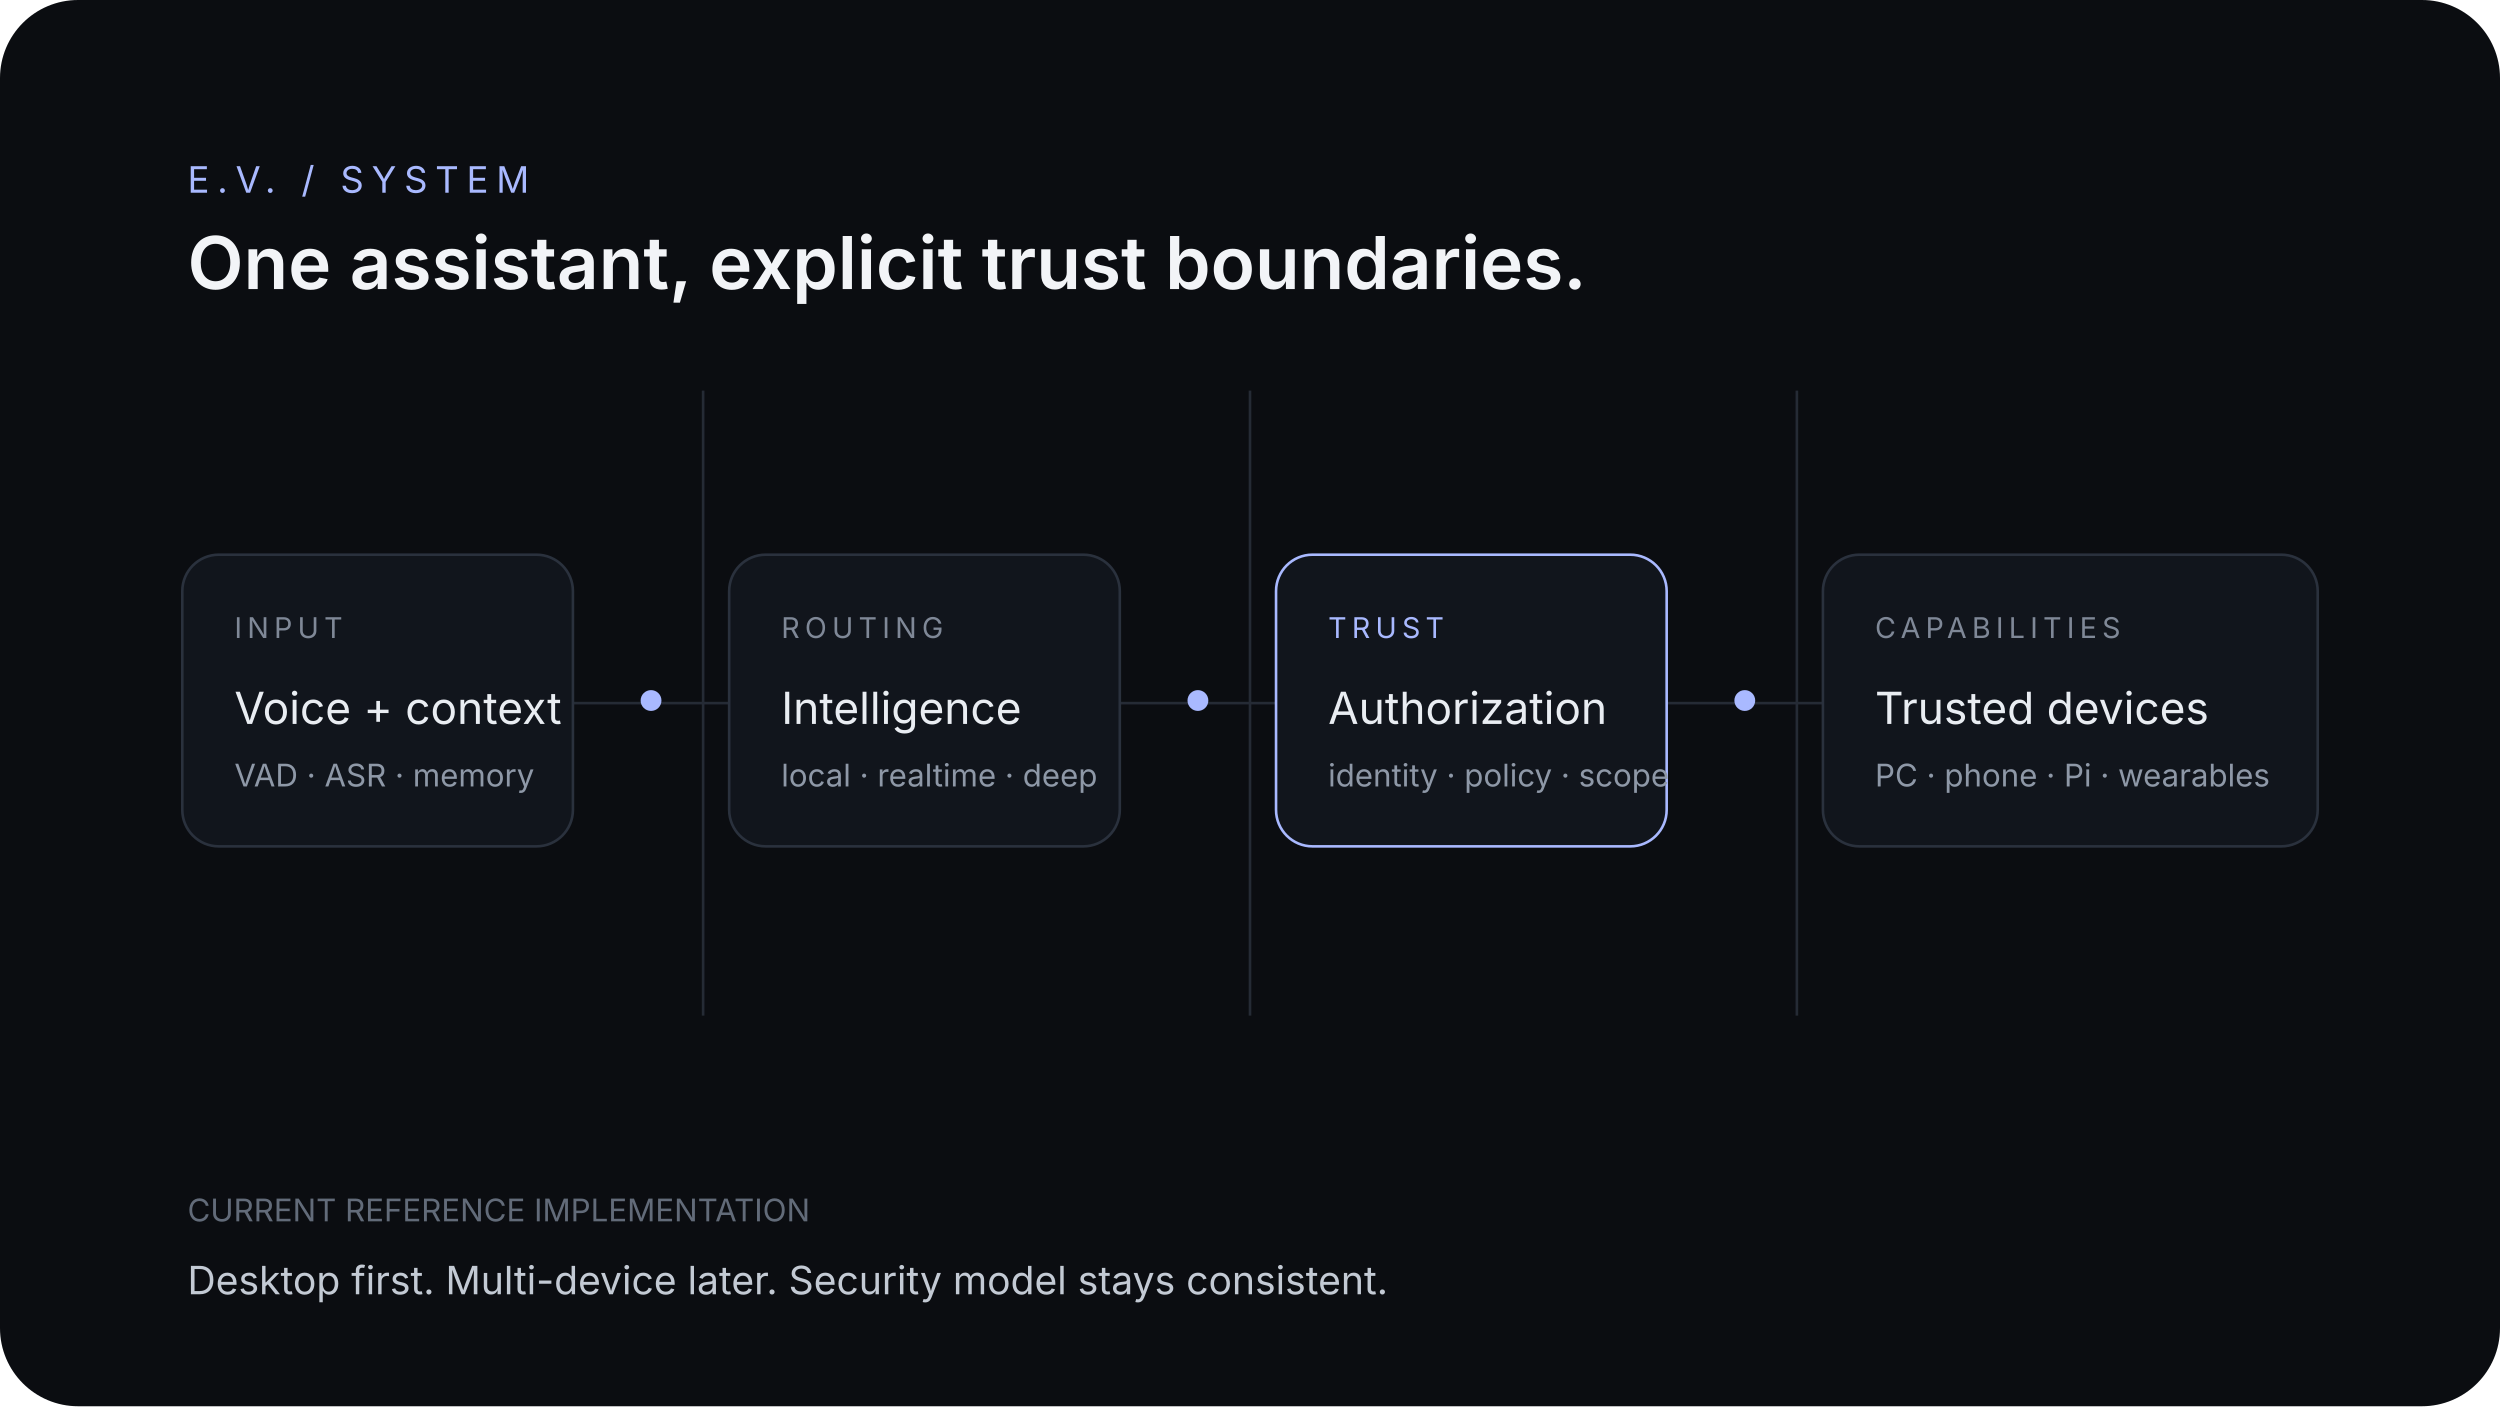
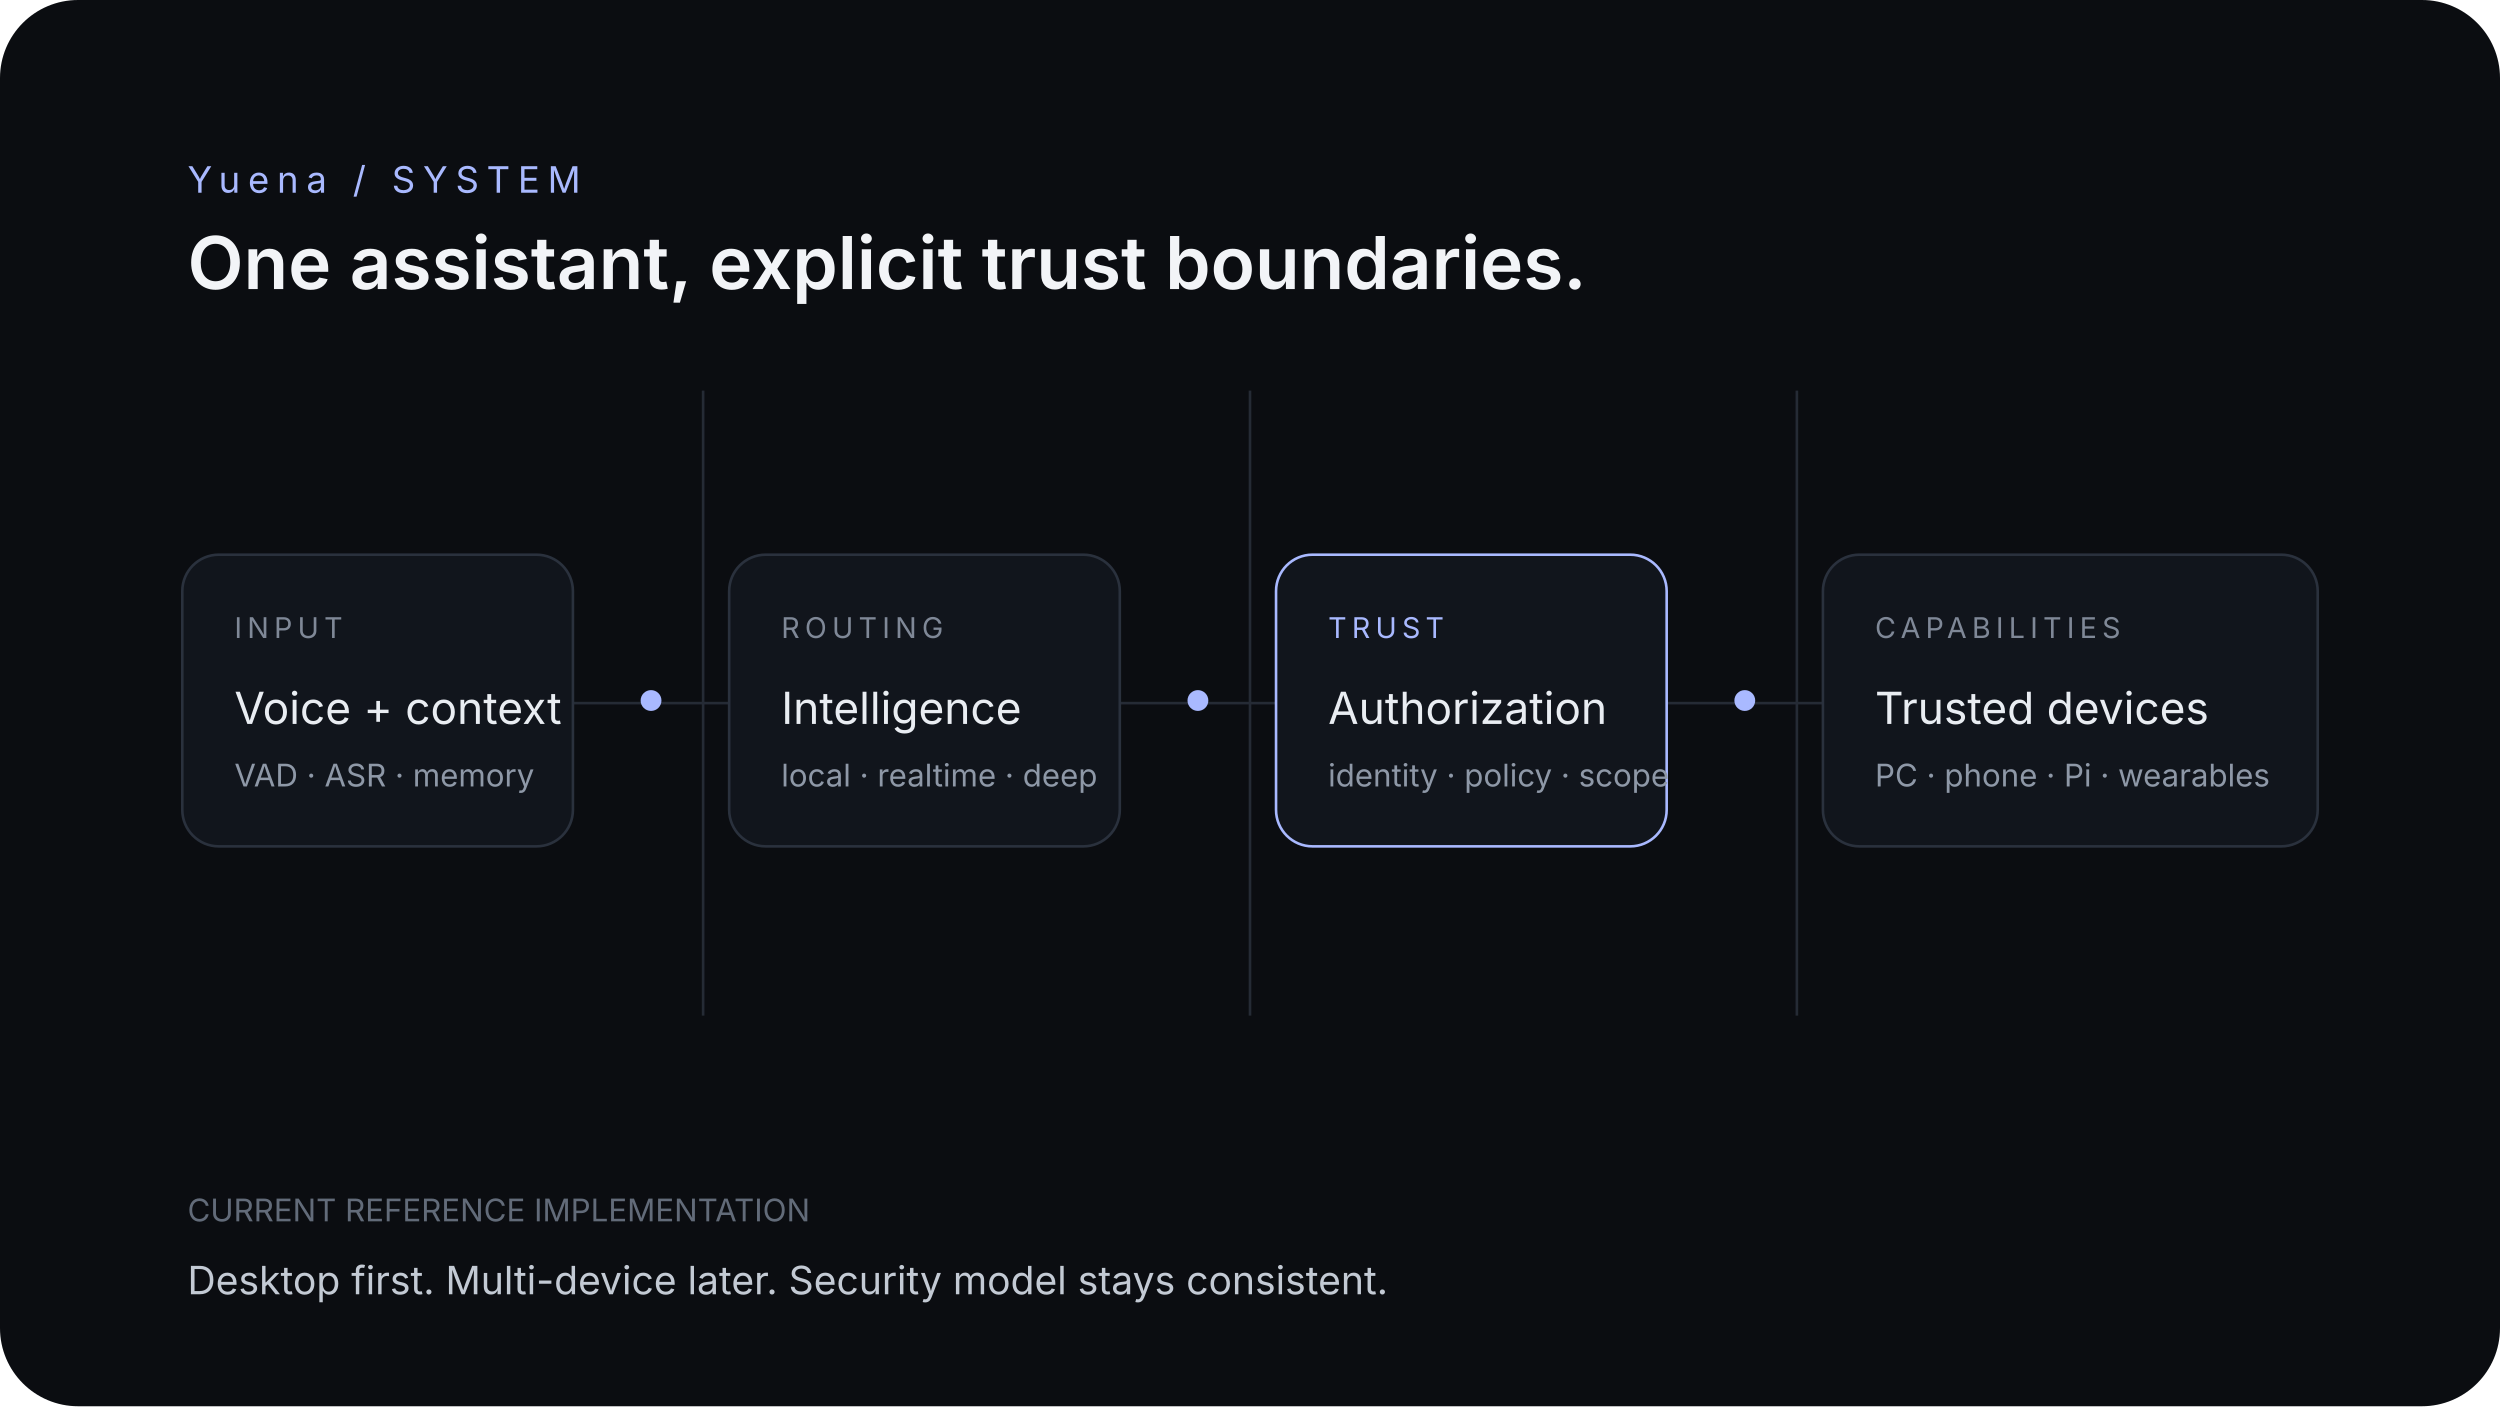
<svg xmlns="http://www.w3.org/2000/svg" viewBox="0 0 960 540" role="img" aria-labelledby="title desc">
  <rect width="960" height="540" rx="30" fill="#0b0d11" />
  <g fill="none" stroke="#252b35" stroke-width="1">
    <path d="M110 270H850" />
    <path d="M270 150V390" />
    <path d="M480 150V390" />
    <path d="M690 150V390" />
  </g>
  <g font-family="Inter,system-ui,sans-serif">
-     <text x="72" y="74" fill="#a9b9ff" font-size="14" letter-spacing="3">E.V. / SYSTEM</text>
+     <text x="72" y="74" fill="#a9b9ff" font-size="14" letter-spacing="3">Yuena / SYSTEM</text>
    <text x="72" y="111" fill="#f2f4f7" font-size="28" font-weight="600">One assistant, explicit trust boundaries.</text>
    <g>
      <rect x="70" y="213" width="150" height="112" rx="14" fill="#11151c" stroke="#2a313d" />
      <text x="90" y="245" fill="#7f8897" font-size="11" letter-spacing="2">INPUT</text>
      <text x="90" y="278" fill="#e9edf2" font-size="17">Voice + context</text>
      <text x="90" y="302" fill="#8e98a7" font-size="12">VAD · ASR · memory</text>
    </g>
    <g>
      <rect x="280" y="213" width="150" height="112" rx="14" fill="#11151c" stroke="#2a313d" />
      <text x="300" y="245" fill="#7f8897" font-size="11" letter-spacing="2">ROUTING</text>
      <text x="300" y="278" fill="#e9edf2" font-size="17">Intelligence</text>
      <text x="300" y="302" fill="#8e98a7" font-size="12">local · realtime · deep</text>
    </g>
    <g>
      <rect x="490" y="213" width="150" height="112" rx="14" fill="#11151c" stroke="#a9b9ff" />
      <text x="510" y="245" fill="#a9b9ff" font-size="11" letter-spacing="2">TRUST</text>
      <text x="510" y="278" fill="#e9edf2" font-size="17">Authorization</text>
      <text x="510" y="302" fill="#8e98a7" font-size="12">identity · policy · scope</text>
    </g>
    <g>
      <rect x="700" y="213" width="190" height="112" rx="14" fill="#11151c" stroke="#2a313d" />
      <text x="720" y="245" fill="#7f8897" font-size="11" letter-spacing="2">CAPABILITIES</text>
      <text x="720" y="278" fill="#e9edf2" font-size="17">Trusted devices</text>
      <text x="720" y="302" fill="#8e98a7" font-size="12">PC · phone · Pi · wearables</text>
    </g>
    <g fill="#a9b9ff">
      <circle cx="250" cy="269" r="4" />
      <circle cx="460" cy="269" r="4" />
      <circle cx="670" cy="269" r="4" />
    </g>
    <text x="72" y="469" fill="#626b79" font-size="12">CURRENT REFERENCE IMPLEMENTATION</text>
    <text x="72" y="497" fill="#c3cad4" font-size="15">Desktop first. Multi-device later. Security model stays consistent.</text>
  </g>
</svg>
